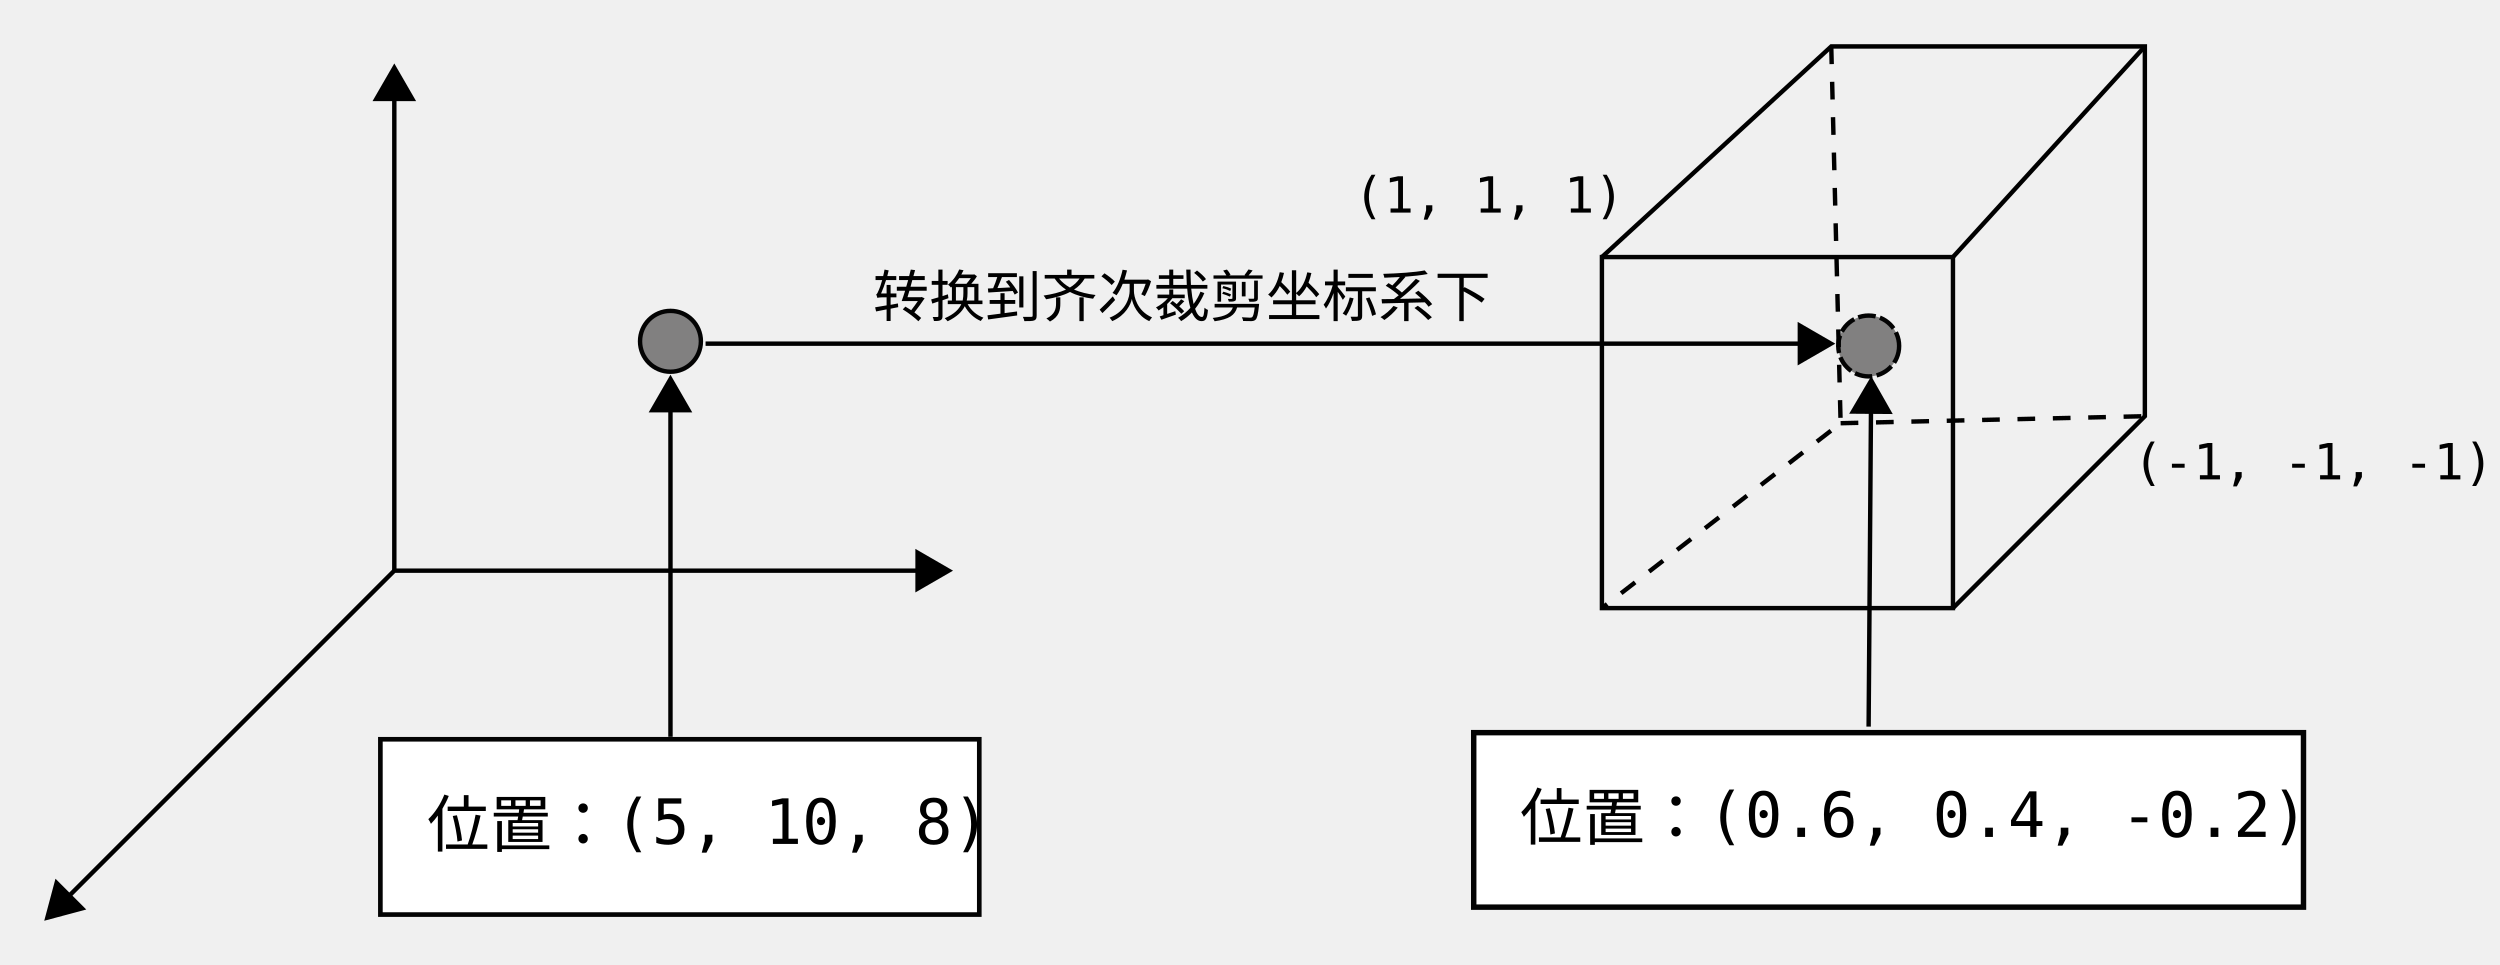
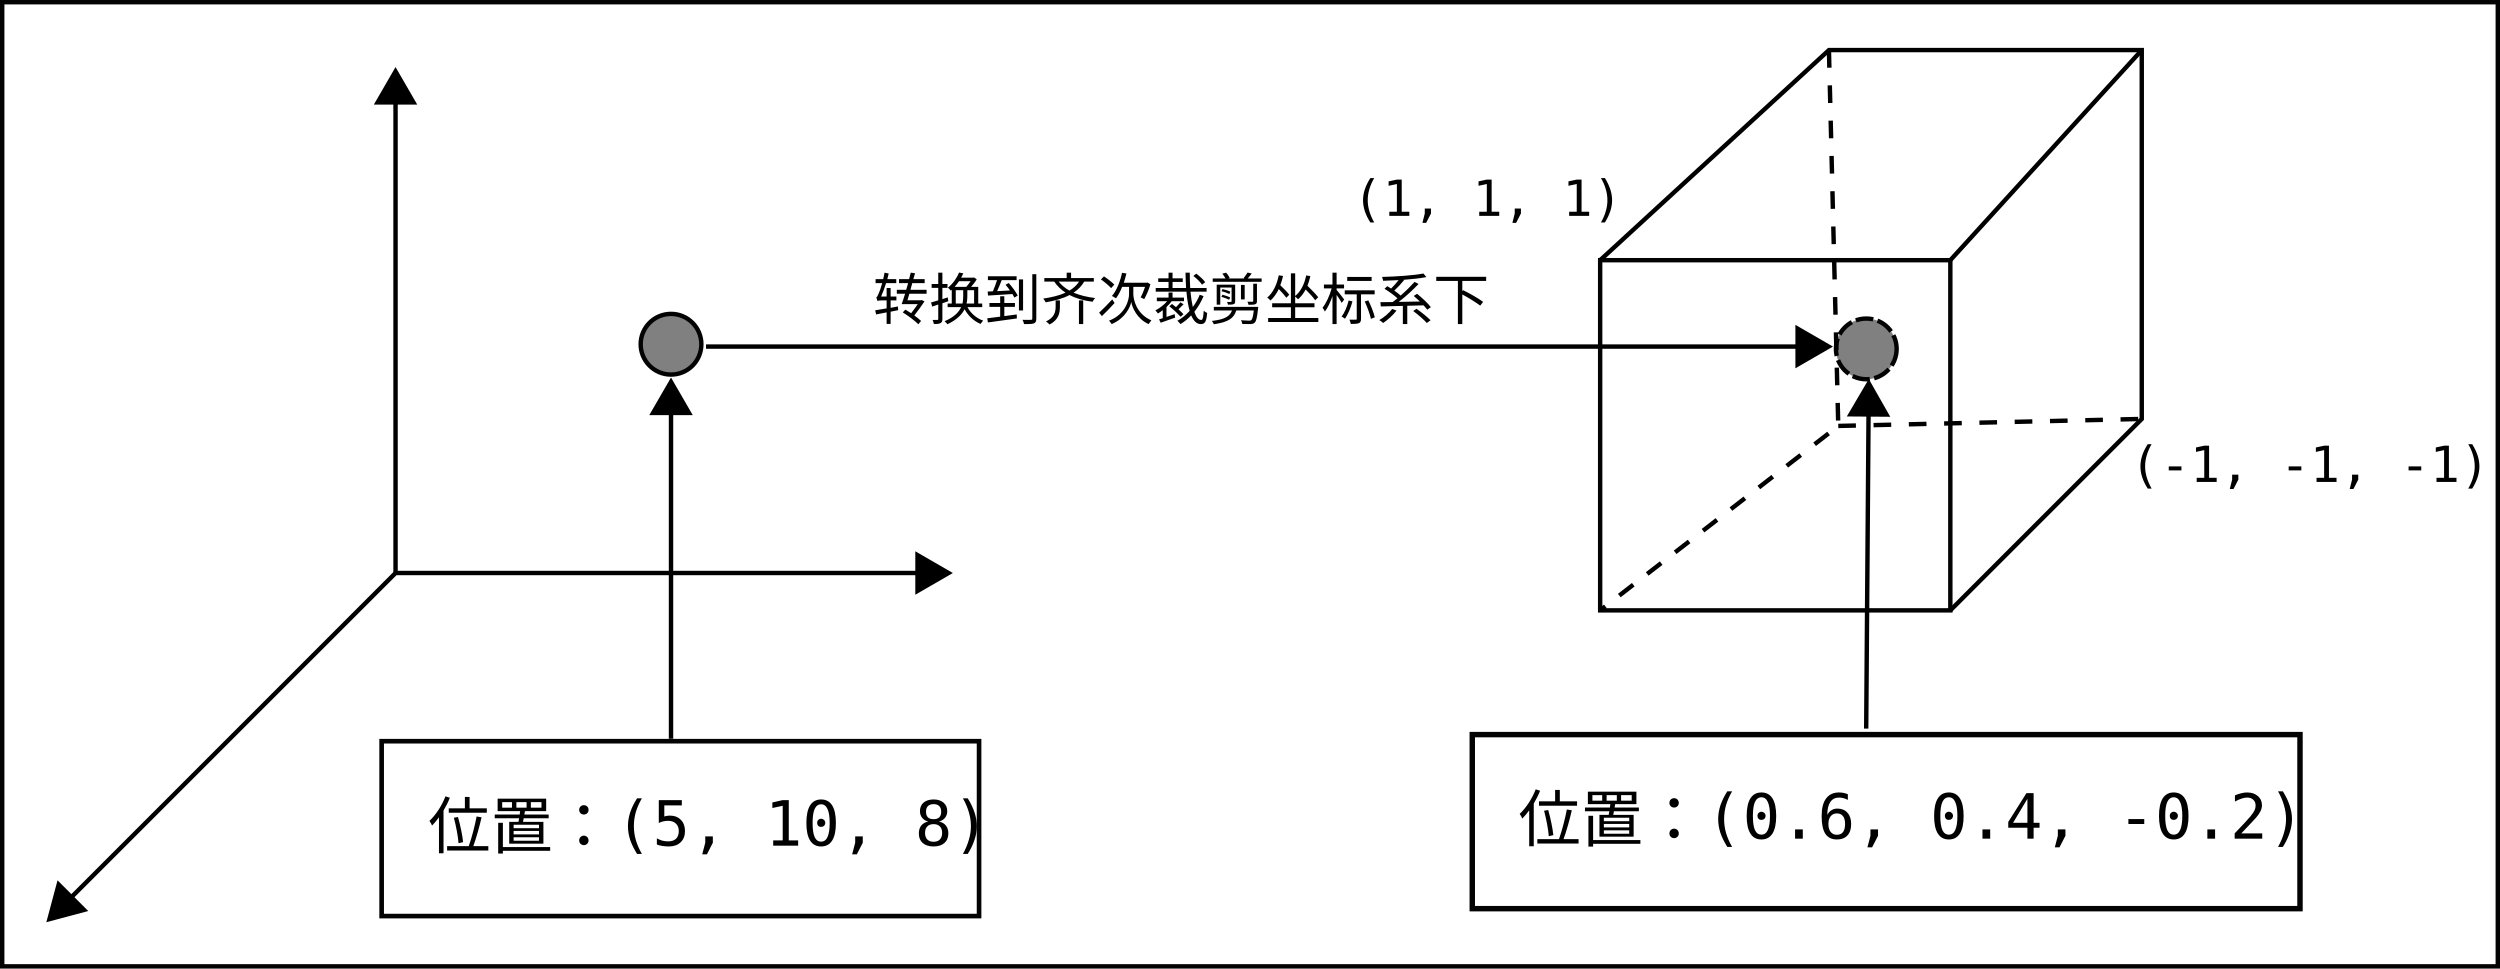
- <svg xmlns="http://www.w3.org/2000/svg" width="282.639mm" height="109.096mm" viewBox="0 0 282.639 109.096" version="1.1" id="svg821">
+ <svg xmlns="http://www.w3.org/2000/svg" width="283.34mm" height="109.773mm" viewBox="0 0 283.34 109.773" version="1.1" id="svg821">
  <defs id="defs815">
    <marker orient="auto" refY="0" refX="0" id="marker2038" style="overflow:visible">
      <path id="path2036" d="M 5.77,0 -2.88,5 V -5 Z" style="fill:#000000;fill-opacity:1;fill-rule:evenodd;stroke:#000000;stroke-width:1pt;stroke-opacity:1" transform="scale(0.8)" />
    </marker>
    <marker style="overflow:visible" id="marker1890" refX="0" refY="0" orient="auto">
      <path transform="scale(0.8)" style="fill:#000000;fill-opacity:1;fill-rule:evenodd;stroke:#000000;stroke-width:1pt;stroke-opacity:1" d="M 5.77,0 -2.88,5 V -5 Z" id="path1888" />
    </marker>
    <marker orient="auto" refY="0" refX="0" id="marker1828" style="overflow:visible">
      <path id="path1826" d="M 5.77,0 -2.88,5 V -5 Z" style="fill:#000000;fill-opacity:1;fill-rule:evenodd;stroke:#000000;stroke-width:1pt;stroke-opacity:1" transform="scale(0.8)" />
    </marker>
    <marker style="overflow:visible" id="marker1768" refX="0" refY="0" orient="auto">
      <path transform="scale(0.8)" style="fill:#000000;fill-opacity:1;fill-rule:evenodd;stroke:#000000;stroke-width:1pt;stroke-opacity:1" d="M 5.77,0 -2.88,5 V -5 Z" id="path1766" />
    </marker>
    <marker orient="auto" refY="0" refX="0" id="TriangleOutL" style="overflow:visible">
      <path id="path1510" d="M 5.77,0 -2.88,5 V -5 Z" style="fill:#000000;fill-opacity:1;fill-rule:evenodd;stroke:#000000;stroke-width:1pt;stroke-opacity:1" transform="scale(0.8)" />
    </marker>
    <marker orient="auto" refY="0" refX="0" id="TriangleInL" style="overflow:visible">
      <path id="path1501" d="M 5.77,0 -2.88,5 V -5 Z" style="fill:#000000;fill-opacity:1;fill-rule:evenodd;stroke:#000000;stroke-width:1pt;stroke-opacity:1" transform="scale(-0.8)" />
    </marker>
    <marker orient="auto" refY="0" refX="0" id="Arrow2Lend" style="overflow:visible">
      <path id="path1389" style="fill:#000000;fill-opacity:1;fill-rule:evenodd;stroke:#000000;stroke-width:0.625;stroke-linejoin:round;stroke-opacity:1" d="M 8.719,4.034 -2.207,0.016 8.719,-4.002 c -1.745,2.372 -1.735,5.617 -6e-7,8.035 z" transform="matrix(-1.1,0,0,-1.1,-1.1,0)" />
    </marker>
  </defs>
-   <g id="layer1" transform="translate(-10.98288,-139.0854)">
+   <g id="layer1" transform="translate(-10.73288,-138.6588)">
+     <rect style="fill:#ffffff;fill-opacity:1;stroke:#030303;stroke-width:0.5;stroke-linecap:butt;stroke-miterlimit:4;stroke-dasharray:none;stroke-dashoffset:0;stroke-opacity:1" id="rect2972" width="282.84" height="109.273" x="10.983" y="138.909" />
    <path style="fill:none;stroke:#000000;stroke-width:0.5;stroke-linecap:butt;stroke-linejoin:miter;stroke-miterlimit:4;stroke-dasharray:none;stroke-opacity:1;marker-start:url(#TriangleInL);marker-end:url(#TriangleOutL)" d="M 17.992,241.173 55.562,203.602 H 115.888" id="path1366" />
    <path style="fill:none;stroke:#000000;stroke-width:0.5;stroke-linecap:butt;stroke-linejoin:miter;stroke-miterlimit:4;stroke-dasharray:none;stroke-opacity:1;marker-end:url(#marker1768)" d="M 55.562,203.602 V 149.098" id="path1758" />
    <rect style="fill:#ffffff;fill-opacity:1;stroke:#030303;stroke-width:0.525;stroke-linecap:butt;stroke-miterlimit:4;stroke-dasharray:none;stroke-dashoffset:0;stroke-opacity:1" id="rect1806" width="67.709" height="19.819" x="53.987" y="222.664" />
    <text xml:space="preserve" style="font-style:normal;font-weight:normal;font-size:10.583px;line-height:1.25;font-family:sans-serif;letter-spacing:0px;word-spacing:0px;fill:#000000;fill-opacity:1;stroke:none;stroke-width:0.265" x="59.267" y="234.823" id="text1816">
      <tspan id="tspan1814" x="59.267" y="234.823" style="font-style:normal;font-variant:normal;font-weight:normal;font-stretch:normal;font-size:7.056px;font-family:Consolas;-inkscape-font-specification:Consolas;stroke-width:0.265">位置：(5, 10, 8)</tspan>
    </text>
    <path style="fill:none;stroke:#000000;stroke-width:0.5;stroke-linecap:butt;stroke-linejoin:miter;stroke-miterlimit:4;stroke-dasharray:none;stroke-opacity:1;marker-end:url(#marker1828)" d="m 86.783,222.387 v -38.1" id="path1818" />
    <circle style="fill:#818080;fill-opacity:1;stroke:#030303;stroke-width:0.5;stroke-linecap:butt;stroke-miterlimit:4;stroke-dasharray:none;stroke-dashoffset:0;stroke-opacity:1" id="path1872" cx="86.783" cy="177.673" r="3.44" />
    <path style="fill:none;stroke:#000000;stroke-width:0.5;stroke-linecap:butt;stroke-linejoin:miter;stroke-miterlimit:4;stroke-dasharray:none;stroke-opacity:1;marker-end:url(#marker1890)" d="M 90.752,177.938 H 215.635" id="path1880" />
    <circle r="3.44" cy="178.202" cx="222.25" id="circle1940" style="fill:#818080;fill-opacity:1;stroke:#030303;stroke-width:0.5;stroke-linecap:butt;stroke-miterlimit:4;stroke-dasharray:2, 0.5;stroke-dashoffset:0;stroke-opacity:1" />
    <rect style="fill:none;fill-opacity:1;stroke:#030303;stroke-width:0.5;stroke-linecap:butt;stroke-miterlimit:4;stroke-dasharray:none;stroke-dashoffset:0;stroke-opacity:1" id="rect2000" width="39.688" height="39.688" x="192.088" y="168.148" />
    <path style="fill:none;stroke:#000000;stroke-width:0.5;stroke-linecap:butt;stroke-linejoin:miter;stroke-miterlimit:4;stroke-dasharray:none;stroke-opacity:1" d="m 231.775,207.835 21.696,-21.696 v -41.804 h -35.454 l -25.929,23.812" id="path2002" />
    <path style="fill:none;stroke:#000000;stroke-width:0.5;stroke-linecap:butt;stroke-linejoin:miter;stroke-miterlimit:4;stroke-dasharray:none;stroke-opacity:1" d="m 231.775,168.148 21.696,-23.812" id="path2004" />
    <path style="fill:none;stroke:#000000;stroke-width:0.5;stroke-linecap:butt;stroke-linejoin:miter;stroke-miterlimit:4;stroke-dasharray:2, 2;stroke-dashoffset:0;stroke-opacity:1" d="m 219.075,186.933 34.396,-0.794" id="path2008" />
    <path style="fill:none;stroke:#000000;stroke-width:0.5;stroke-linecap:butt;stroke-linejoin:miter;stroke-miterlimit:4;stroke-dasharray:2, 2;stroke-dashoffset:0;stroke-opacity:1" d="m 218.017,144.335 1.058,42.598 -26.987,20.902" id="path2010" />
    <text xml:space="preserve" style="font-style:normal;font-weight:normal;font-size:10.583px;line-height:1.25;font-family:sans-serif;letter-spacing:0px;word-spacing:0px;fill:#000000;fill-opacity:1;stroke:none;stroke-width:0.265" x="164.042" y="163.121" id="text2014">
      <tspan id="tspan2012" x="164.042" y="163.121" style="font-style:normal;font-variant:normal;font-weight:normal;font-stretch:normal;font-size:5.644px;font-family:Consolas;-inkscape-font-specification:Consolas;stroke-width:0.265">(1, 1, 1)</tspan>
    </text>
    <text id="text2018" y="193.283" x="252.148" style="font-style:normal;font-weight:normal;font-size:10.583px;line-height:1.25;font-family:sans-serif;letter-spacing:0px;word-spacing:0px;fill:#000000;fill-opacity:1;stroke:none;stroke-width:0.265" xml:space="preserve">
      <tspan style="font-style:normal;font-variant:normal;font-weight:normal;font-stretch:normal;font-size:5.644px;font-family:Consolas;-inkscape-font-specification:Consolas;stroke-width:0.265" y="193.283" x="252.148" id="tspan2016">(-1, -1, -1)</tspan>
    </text>
    <rect y="221.916" x="177.594" height="19.727" width="93.811" id="rect2022" style="fill:#ffffff;fill-opacity:1;stroke:#030303;stroke-width:0.616;stroke-linecap:butt;stroke-miterlimit:4;stroke-dasharray:none;stroke-dashoffset:0;stroke-opacity:1" />
    <text id="text2026" y="234.029" x="182.827" style="font-style:normal;font-weight:normal;font-size:10.583px;line-height:1.25;font-family:sans-serif;letter-spacing:0px;word-spacing:0px;fill:#000000;fill-opacity:1;stroke:none;stroke-width:0.265" xml:space="preserve">
      <tspan style="font-style:normal;font-variant:normal;font-weight:normal;font-stretch:normal;font-size:7.056px;font-family:Consolas;-inkscape-font-specification:Consolas;stroke-width:0.265" y="234.029" x="182.827" id="tspan2024">位置：(0.6, 0.4, -0.2)</tspan>
    </text>
    <path style="fill:none;stroke:#000000;stroke-width:0.5;stroke-linecap:butt;stroke-linejoin:miter;stroke-miterlimit:4;stroke-dasharray:none;stroke-opacity:1;marker-end:url(#marker2038)" d="m 222.24,221.234 0.275,-36.776" id="path2028" />
    <text xml:space="preserve" style="font-style:normal;font-weight:normal;font-size:7.056px;line-height:1.25;font-family:sans-serif;letter-spacing:0px;word-spacing:0px;fill:#000000;fill-opacity:1;stroke:none;stroke-width:0.265" x="109.672" y="174.892" id="text2378">
      <tspan id="tspan2376" x="109.672" y="174.892" style="font-size:6.35px;stroke-width:0.265">转换到齐次裁剪坐标系下</tspan>
    </text>
  </g>
</svg>
